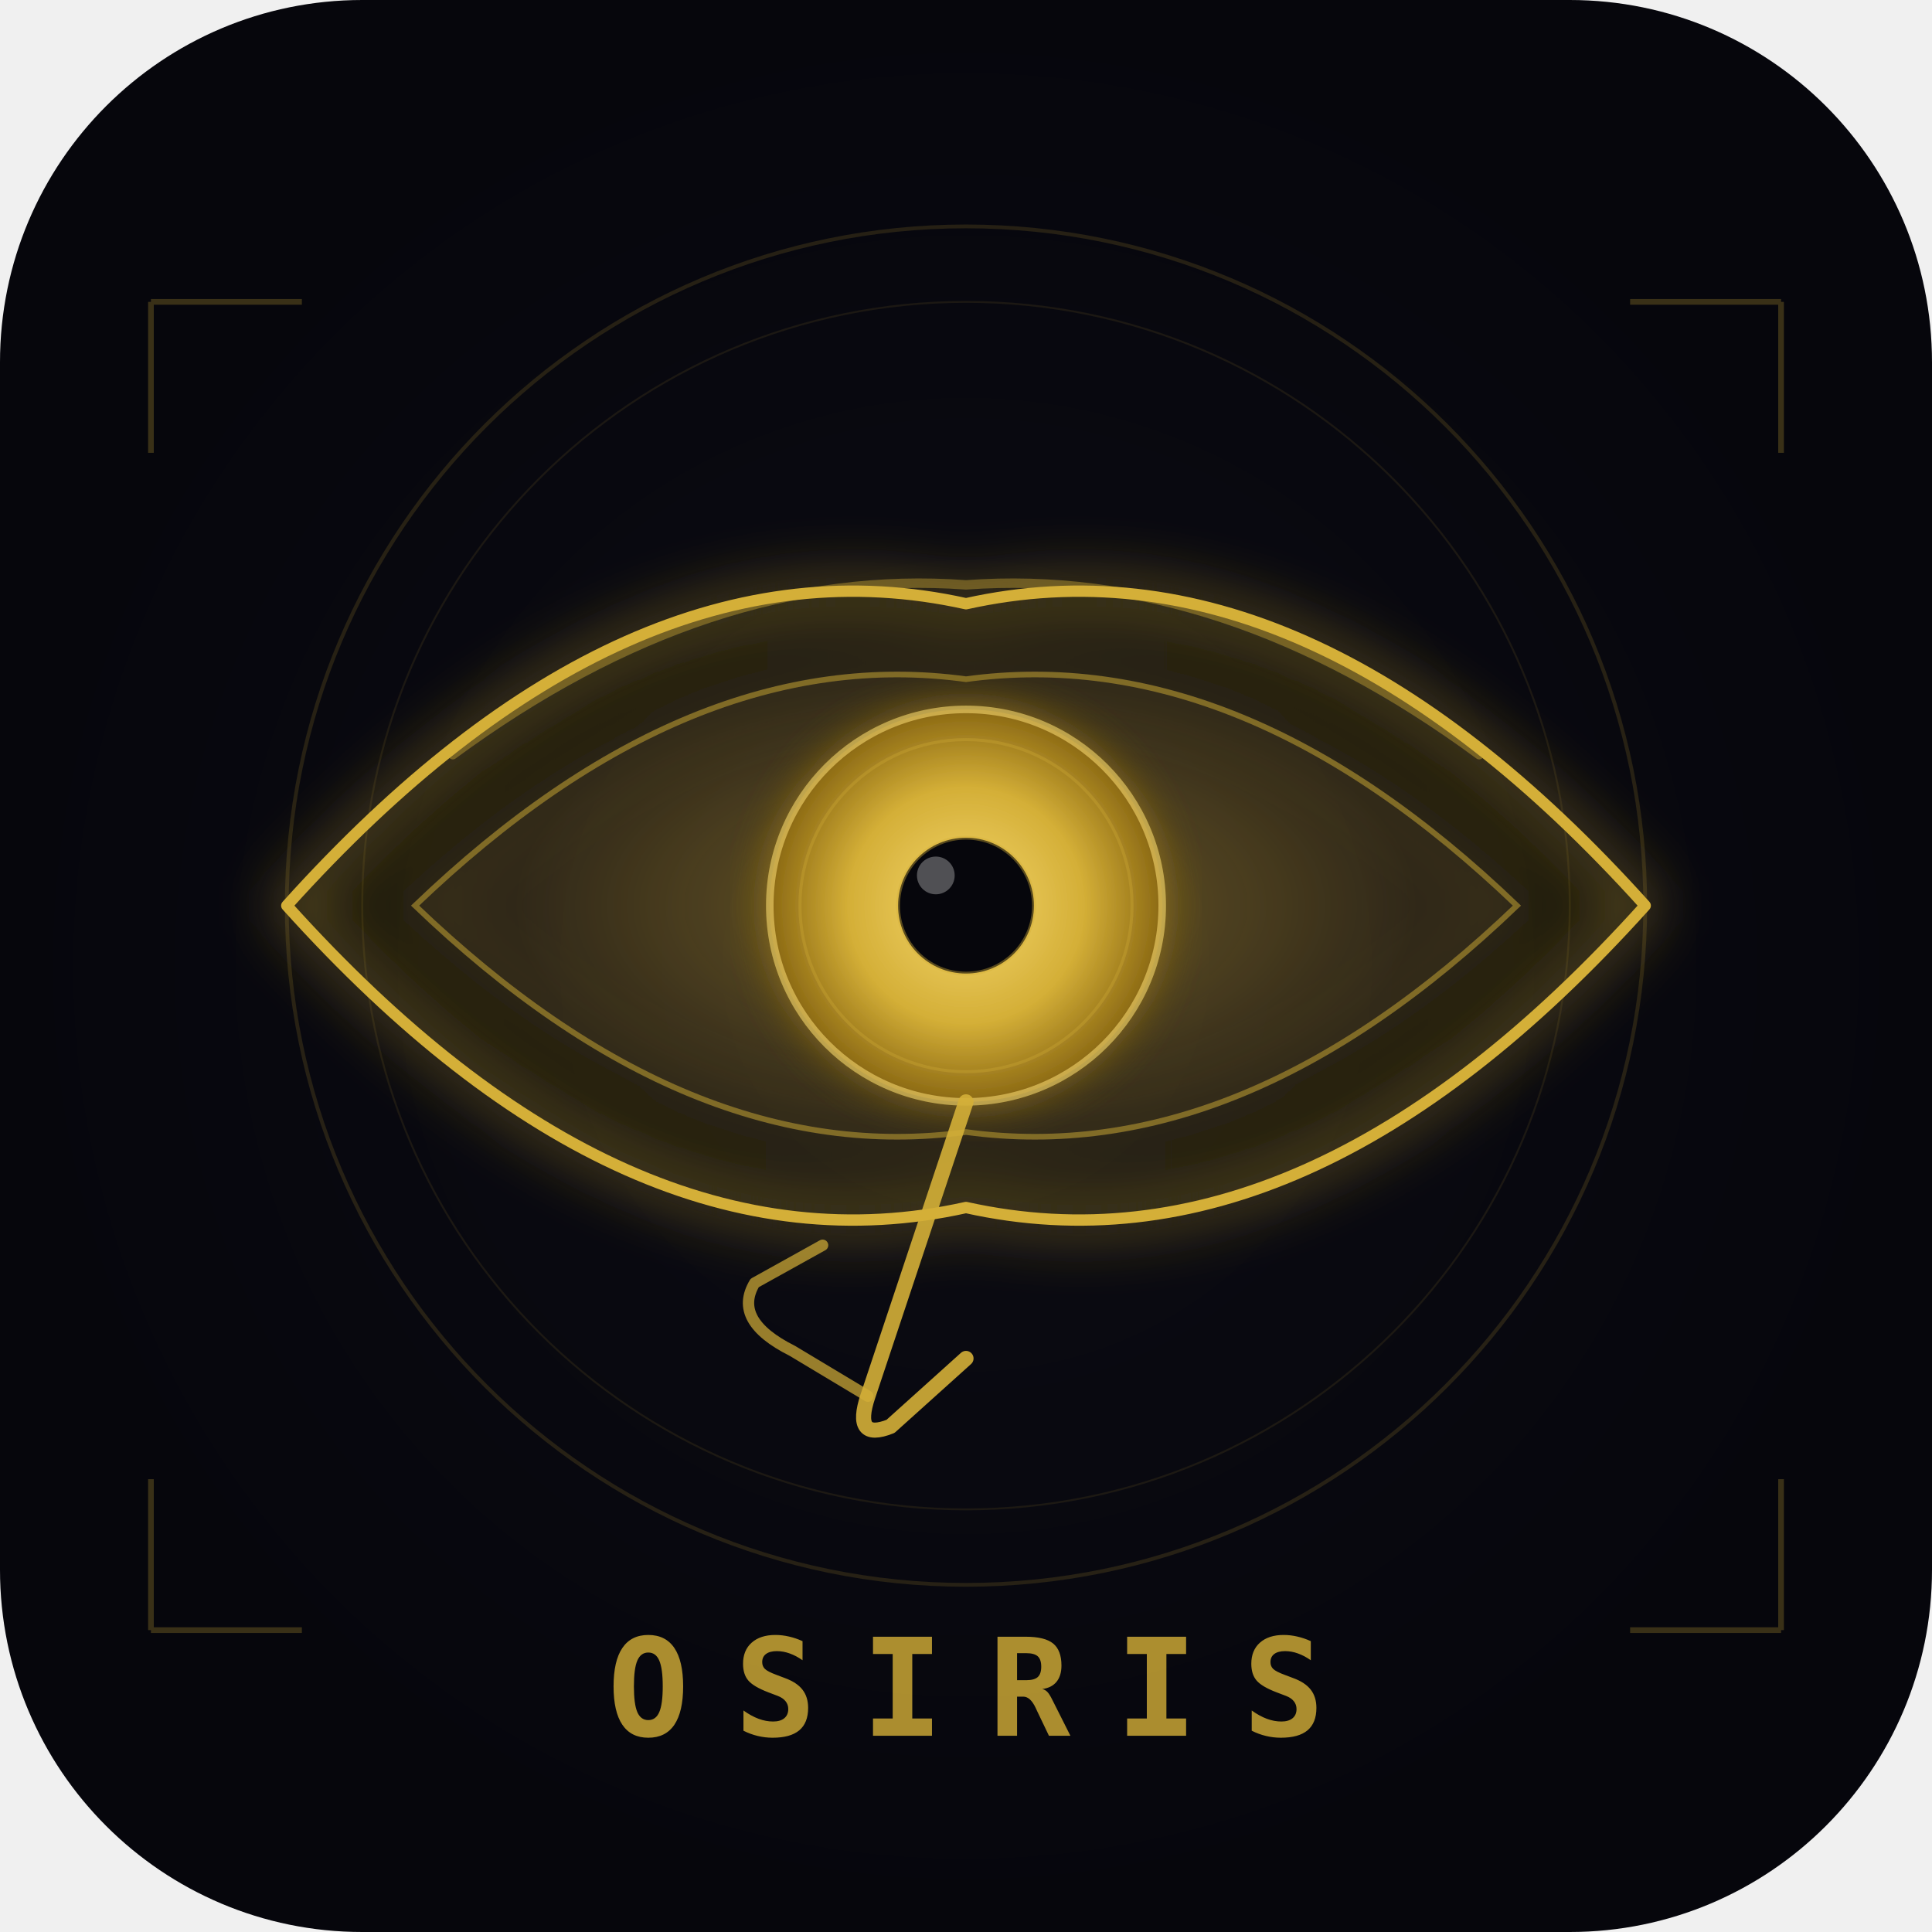
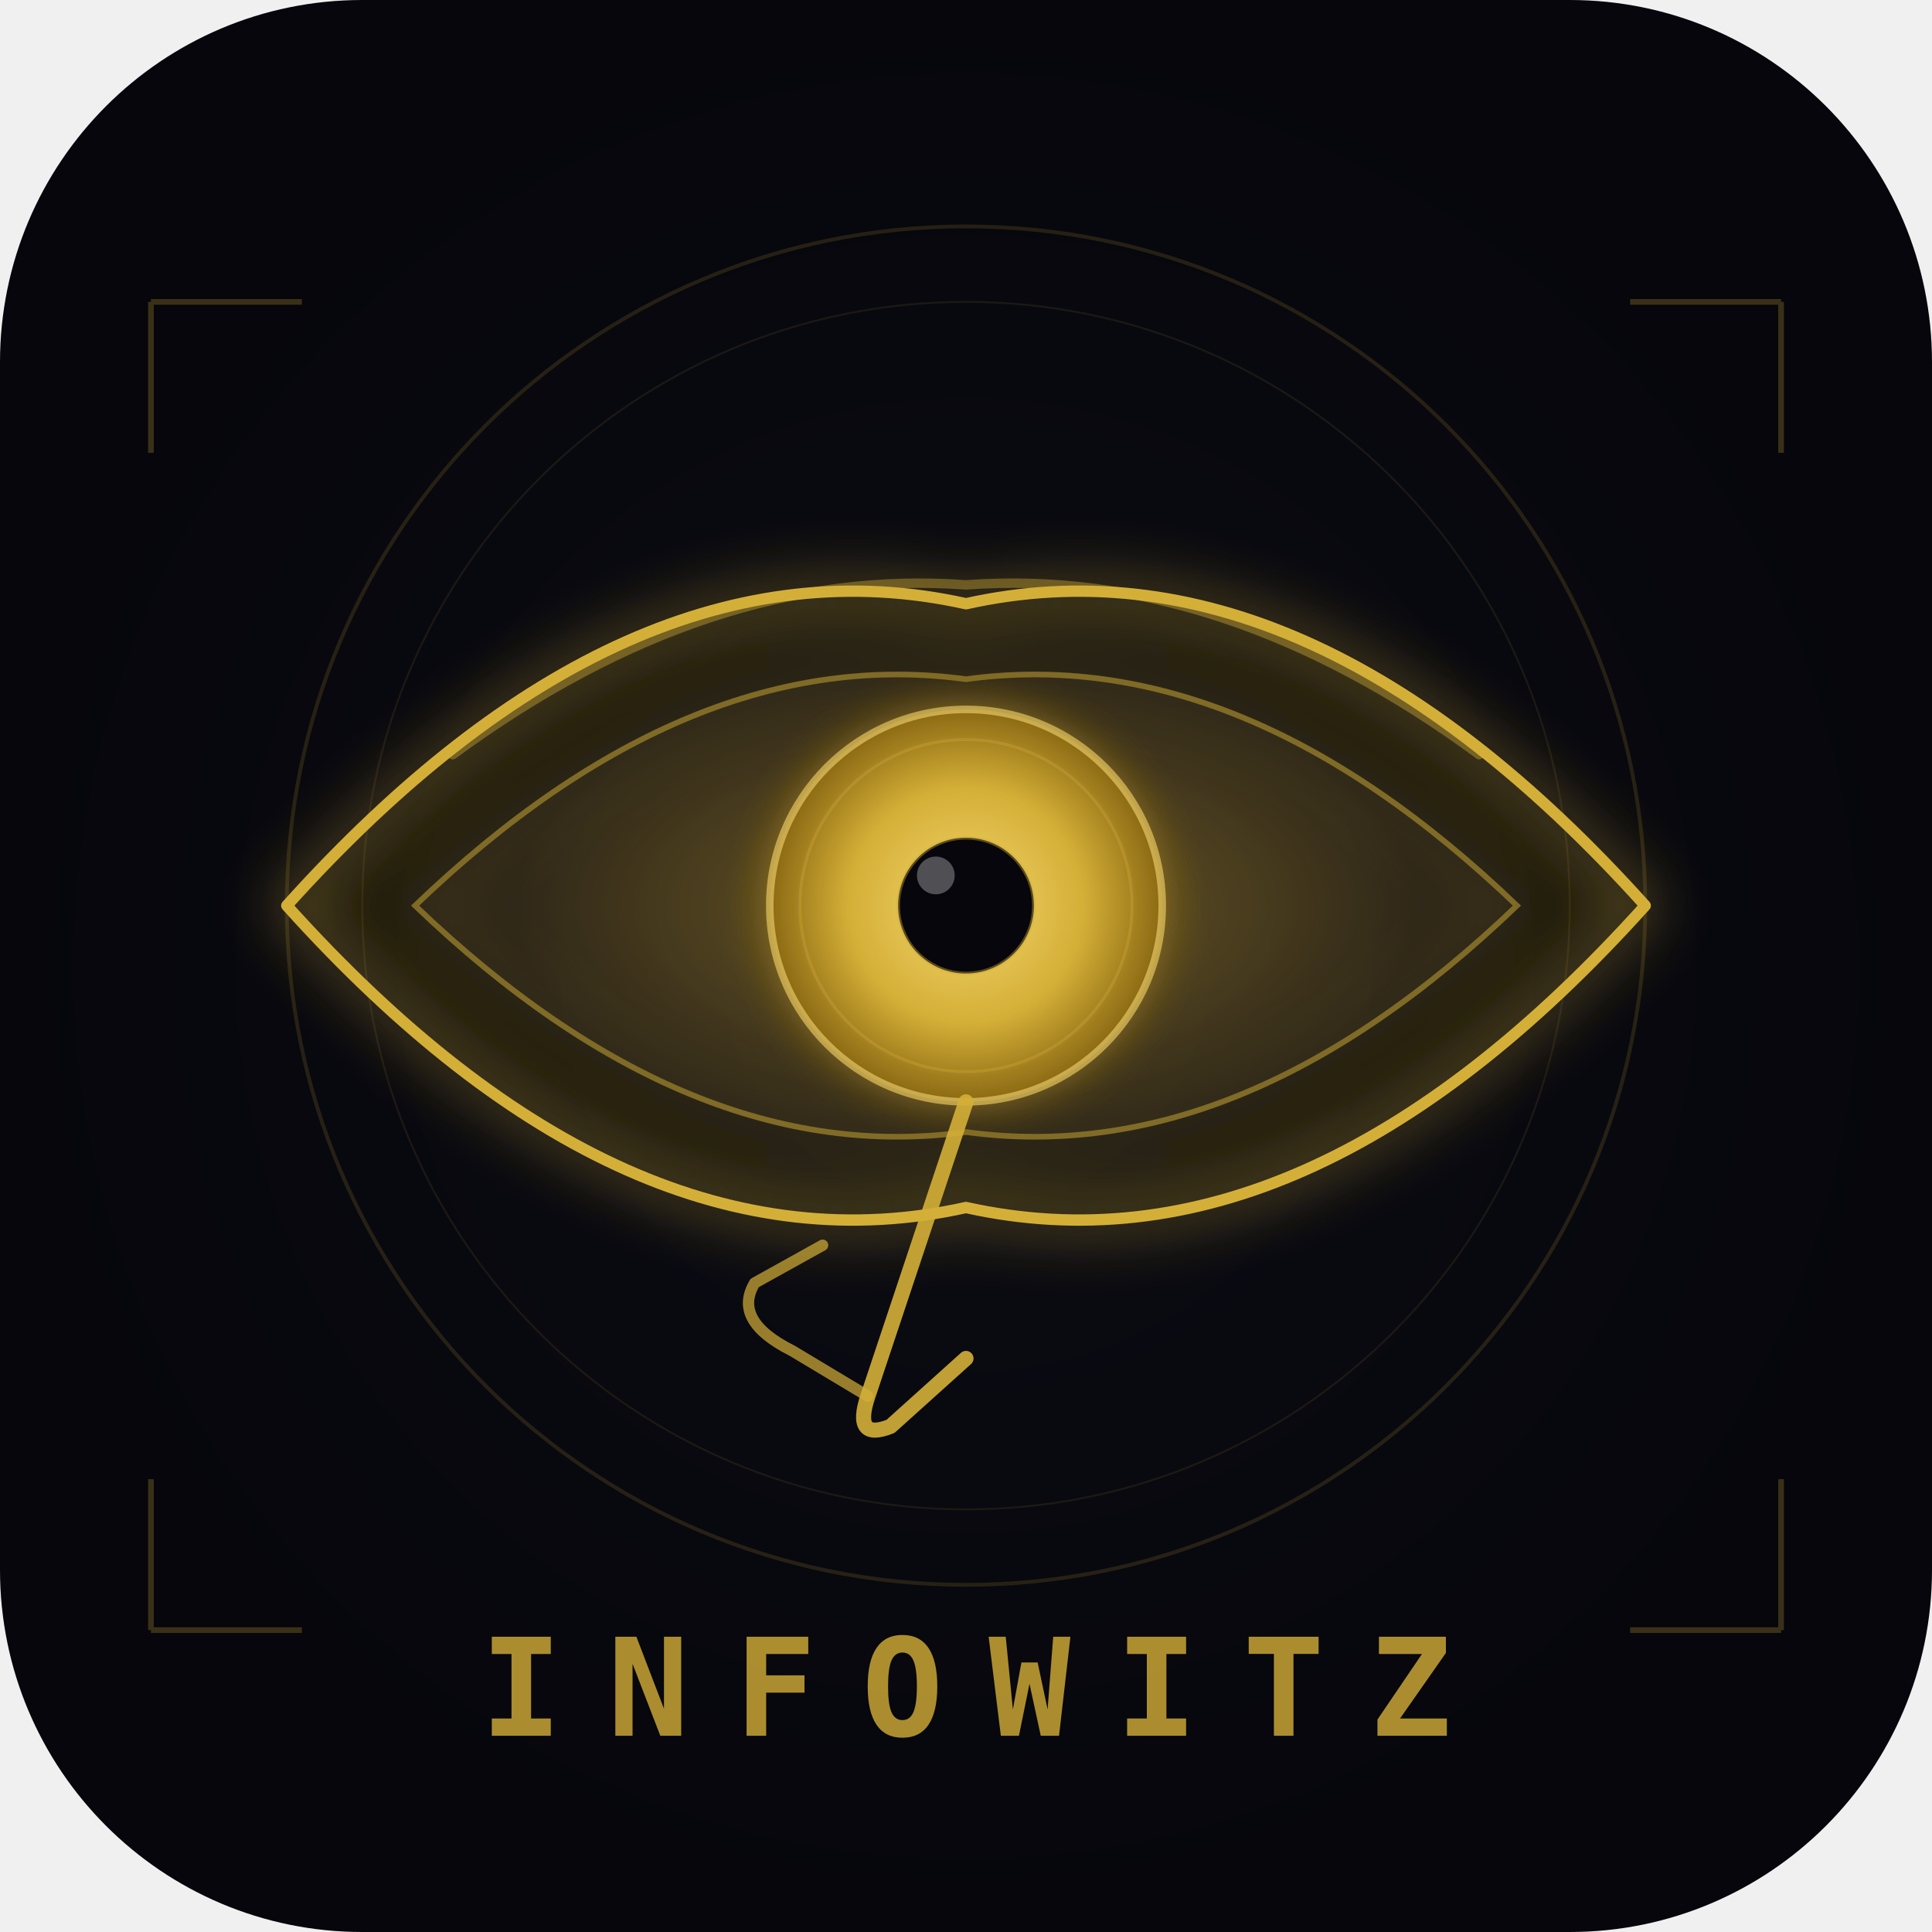
<svg xmlns="http://www.w3.org/2000/svg" viewBox="0 0 512 512" width="512" height="512">
  <defs>
    <radialGradient id="bg" cx="50%" cy="50%" r="50%">
      <stop offset="0%" stop-color="#0C0C14" />
      <stop offset="100%" stop-color="#06060C" />
    </radialGradient>
    <radialGradient id="iris" cx="50%" cy="50%" r="50%">
      <stop offset="0%" stop-color="#F5D76E" />
      <stop offset="60%" stop-color="#D4AF37" />
      <stop offset="100%" stop-color="#8B6914" />
    </radialGradient>
    <radialGradient id="glow" cx="50%" cy="50%" r="50%">
      <stop offset="0%" stop-color="#D4AF37" stop-opacity="0.4" />
      <stop offset="100%" stop-color="#D4AF37" stop-opacity="0" />
    </radialGradient>
    <filter id="f1" x="-50%" y="-50%" width="200%" height="200%">
      <feGaussianBlur stdDeviation="8" result="blur" />
      <feComposite in="SourceGraphic" in2="blur" operator="over" />
    </filter>
    <filter id="glow-filter">
      <feGaussianBlur stdDeviation="6" result="blur" />
      <feMerge>
        <feMergeNode in="blur" />
        <feMergeNode in="SourceGraphic" />
      </feMerge>
    </filter>
  </defs>
  <rect width="512" height="512" rx="96" fill="url(#bg)" />
  <circle cx="256" cy="240" r="180" fill="none" stroke="#D4AF37" stroke-width="1" opacity="0.15" />
  <circle cx="256" cy="240" r="160" fill="none" stroke="#D4AF37" stroke-width="0.5" opacity="0.1" />
  <ellipse cx="256" cy="240" rx="120" ry="60" fill="url(#glow)" />
  <g filter="url(#f1)">
    <path d="M76 240 Q166 140 256 160 Q346 140 436 240 Q346 340 256 320 Q166 340 76 240Z" fill="rgba(212,175,55,0.06)" stroke="#D4AF37" stroke-width="3" stroke-linejoin="round" />
    <path d="M110 240 Q183 170 256 180 Q329 170 402 240 Q329 310 256 300 Q183 310 110 240Z" fill="rgba(212,175,55,0.08)" stroke="#D4AF37" stroke-width="1.5" opacity="0.5" />
  </g>
  <circle cx="256" cy="240" r="52" fill="url(#iris)" filter="url(#glow-filter)" />
  <circle cx="256" cy="240" r="52" fill="none" stroke="#F5D76E" stroke-width="2" opacity="0.6" />
  <circle cx="256" cy="240" r="44" fill="none" stroke="#D4AF37" stroke-width="0.8" opacity="0.3" />
  <circle cx="256" cy="240" r="18" fill="#06060C" />
  <circle cx="256" cy="240" r="18" fill="none" stroke="#D4AF37" stroke-width="1" opacity="0.4" />
  <circle cx="248" cy="232" r="5" fill="white" opacity="0.3" />
  <g stroke="#D4AF37" fill="none" stroke-linecap="round" stroke-linejoin="round">
    <path d="M256 292 L230 370 Q226 382 236 378 L256 360" stroke-width="4" opacity="0.9" />
    <path d="M230 370 L210 358 Q194 350 200 340 L218 330" stroke-width="3" opacity="0.7" />
    <path d="M120 200 Q188 150 256 155 Q324 150 392 200" stroke-width="2.5" opacity="0.4" />
  </g>
  <g stroke="#D4AF37" stroke-width="1.5" opacity="0.25" fill="none">
    <path d="M40 80 L80 80 M40 80 L40 120" />
    <path d="M472 80 L432 80 M472 80 L472 120" />
    <path d="M40 432 L80 432 M40 432 L40 392" />
    <path d="M472 432 L432 432 M472 432 L472 392" />
  </g>
-   <text x="256" y="460" text-anchor="middle" font-family="monospace" font-size="36" fill="#D4AF37" letter-spacing="12" font-weight="700" opacity="0.8">OSIRIS</text>
+   <text x="256" y="460" text-anchor="middle" font-family="monospace" font-size="36" fill="#D4AF37" letter-spacing="12" font-weight="700" opacity="0.8">INFOWITZ</text>
</svg>
